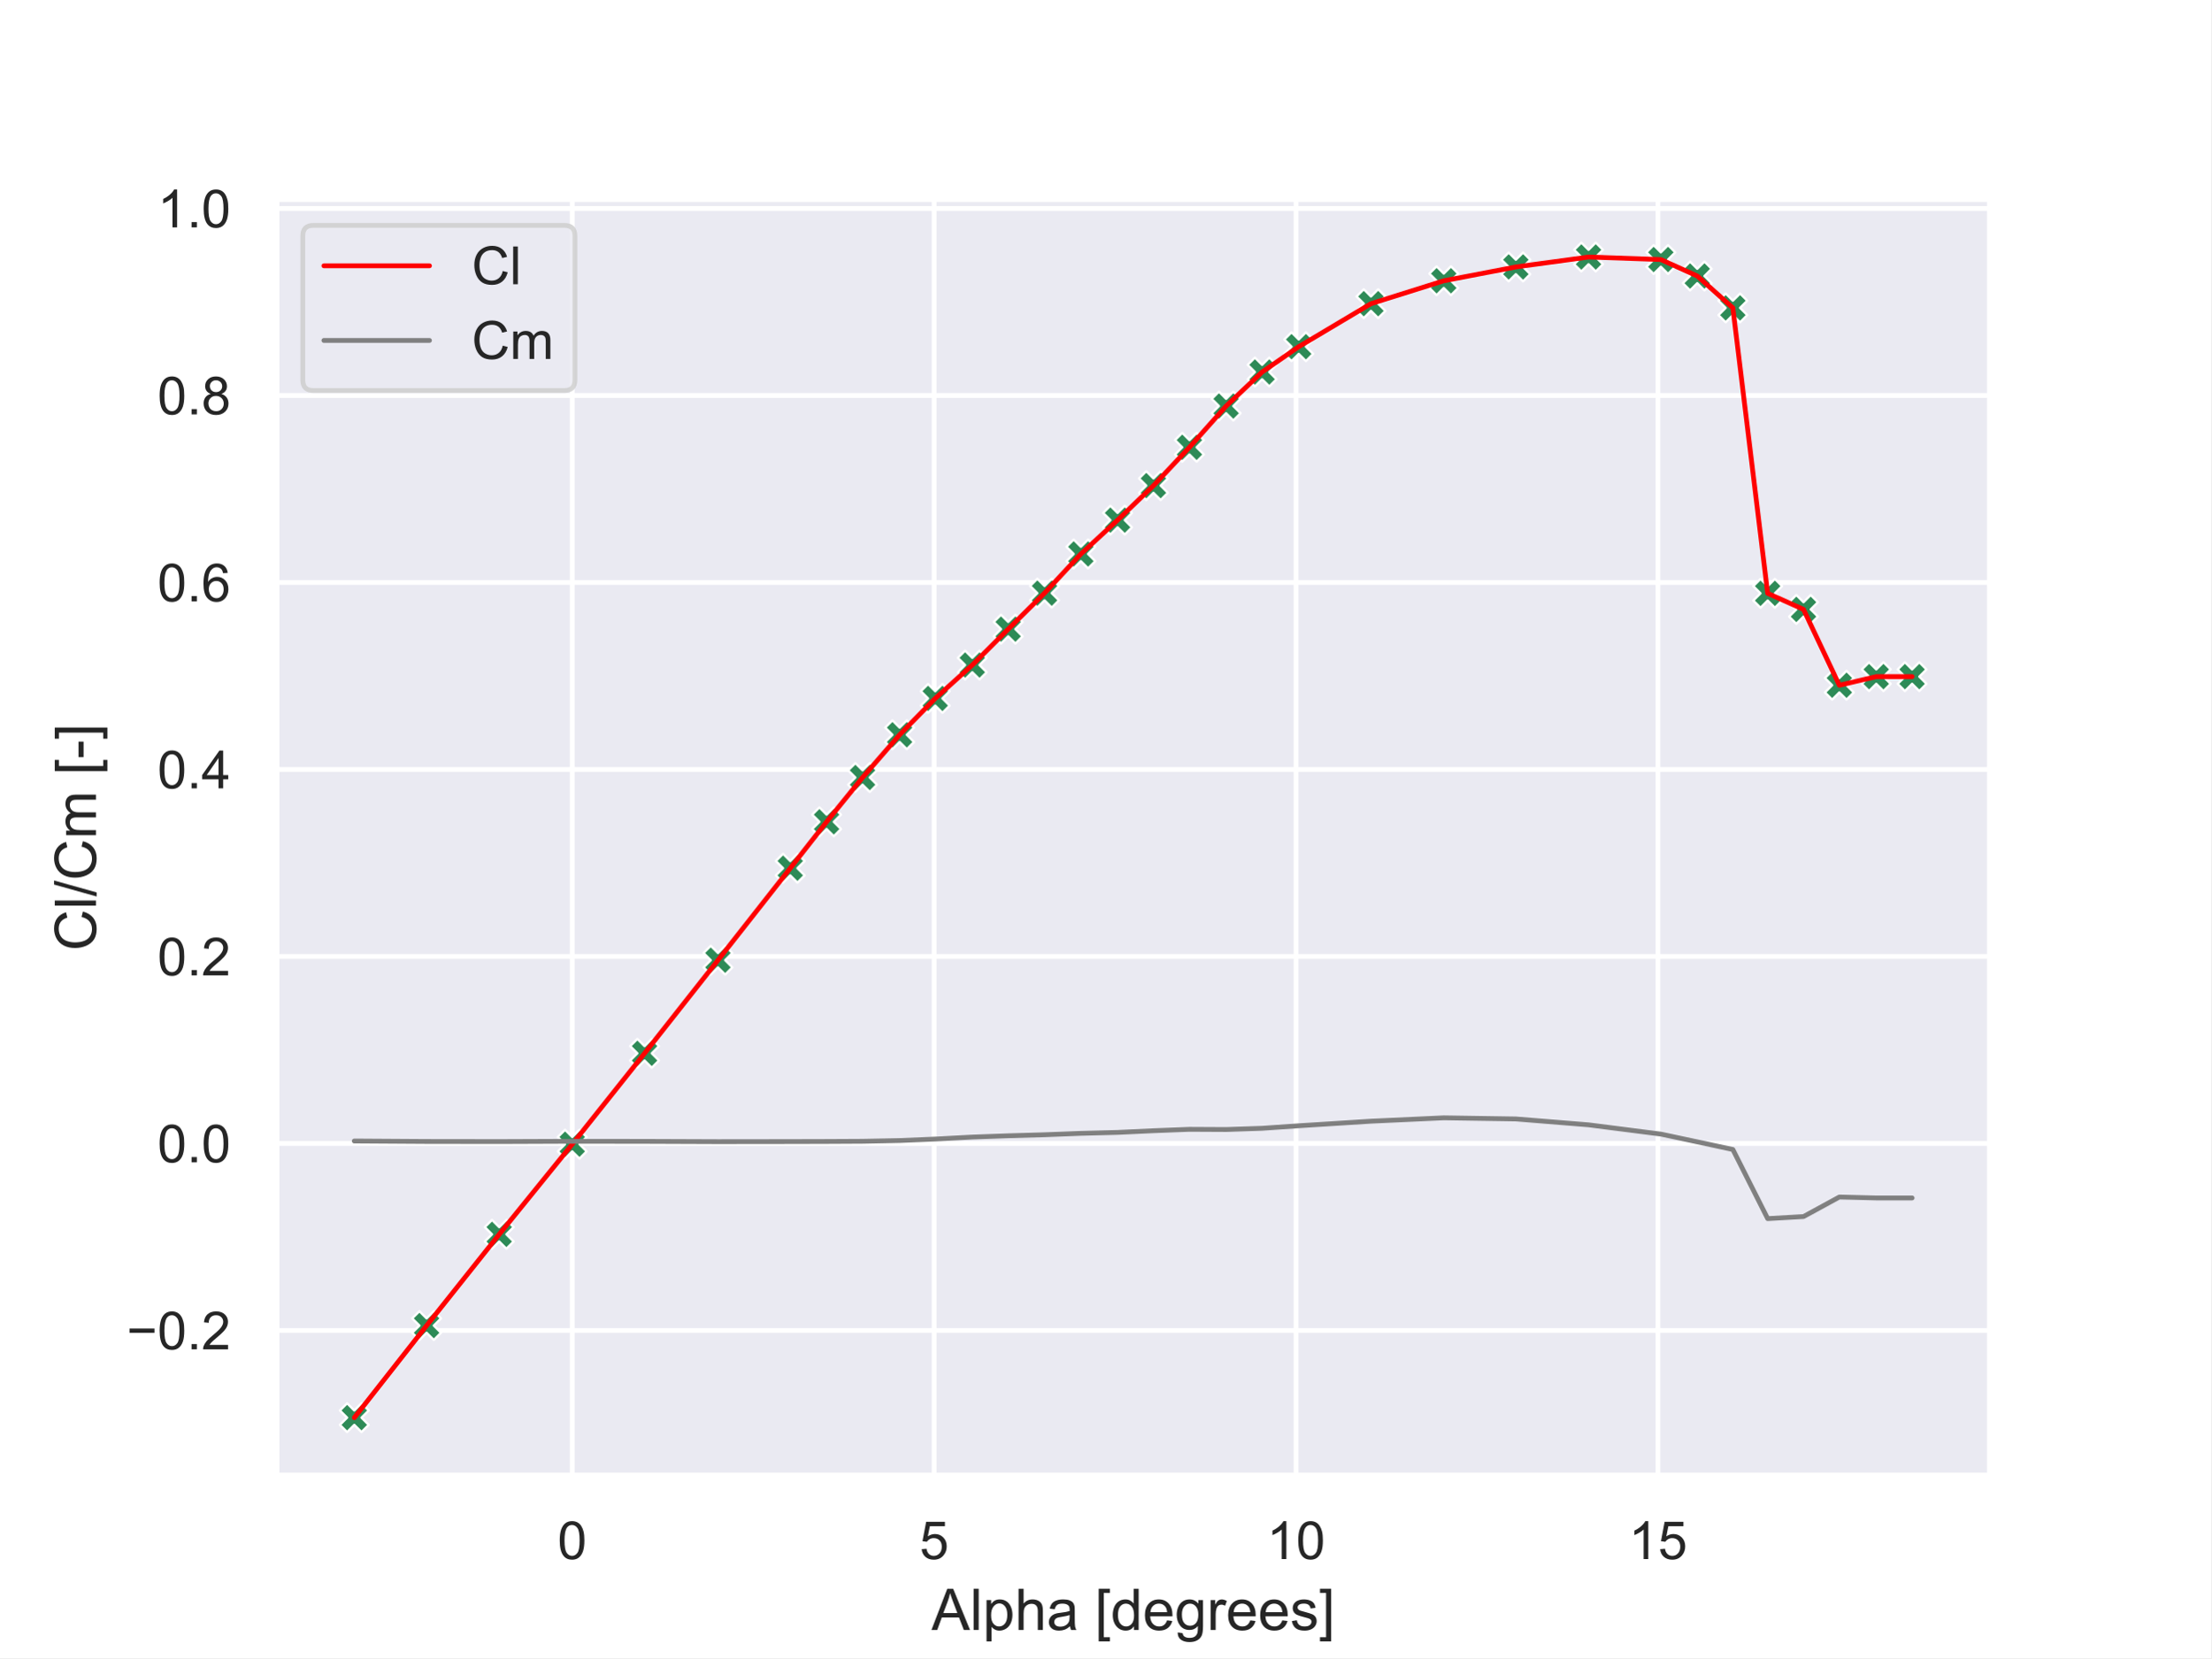
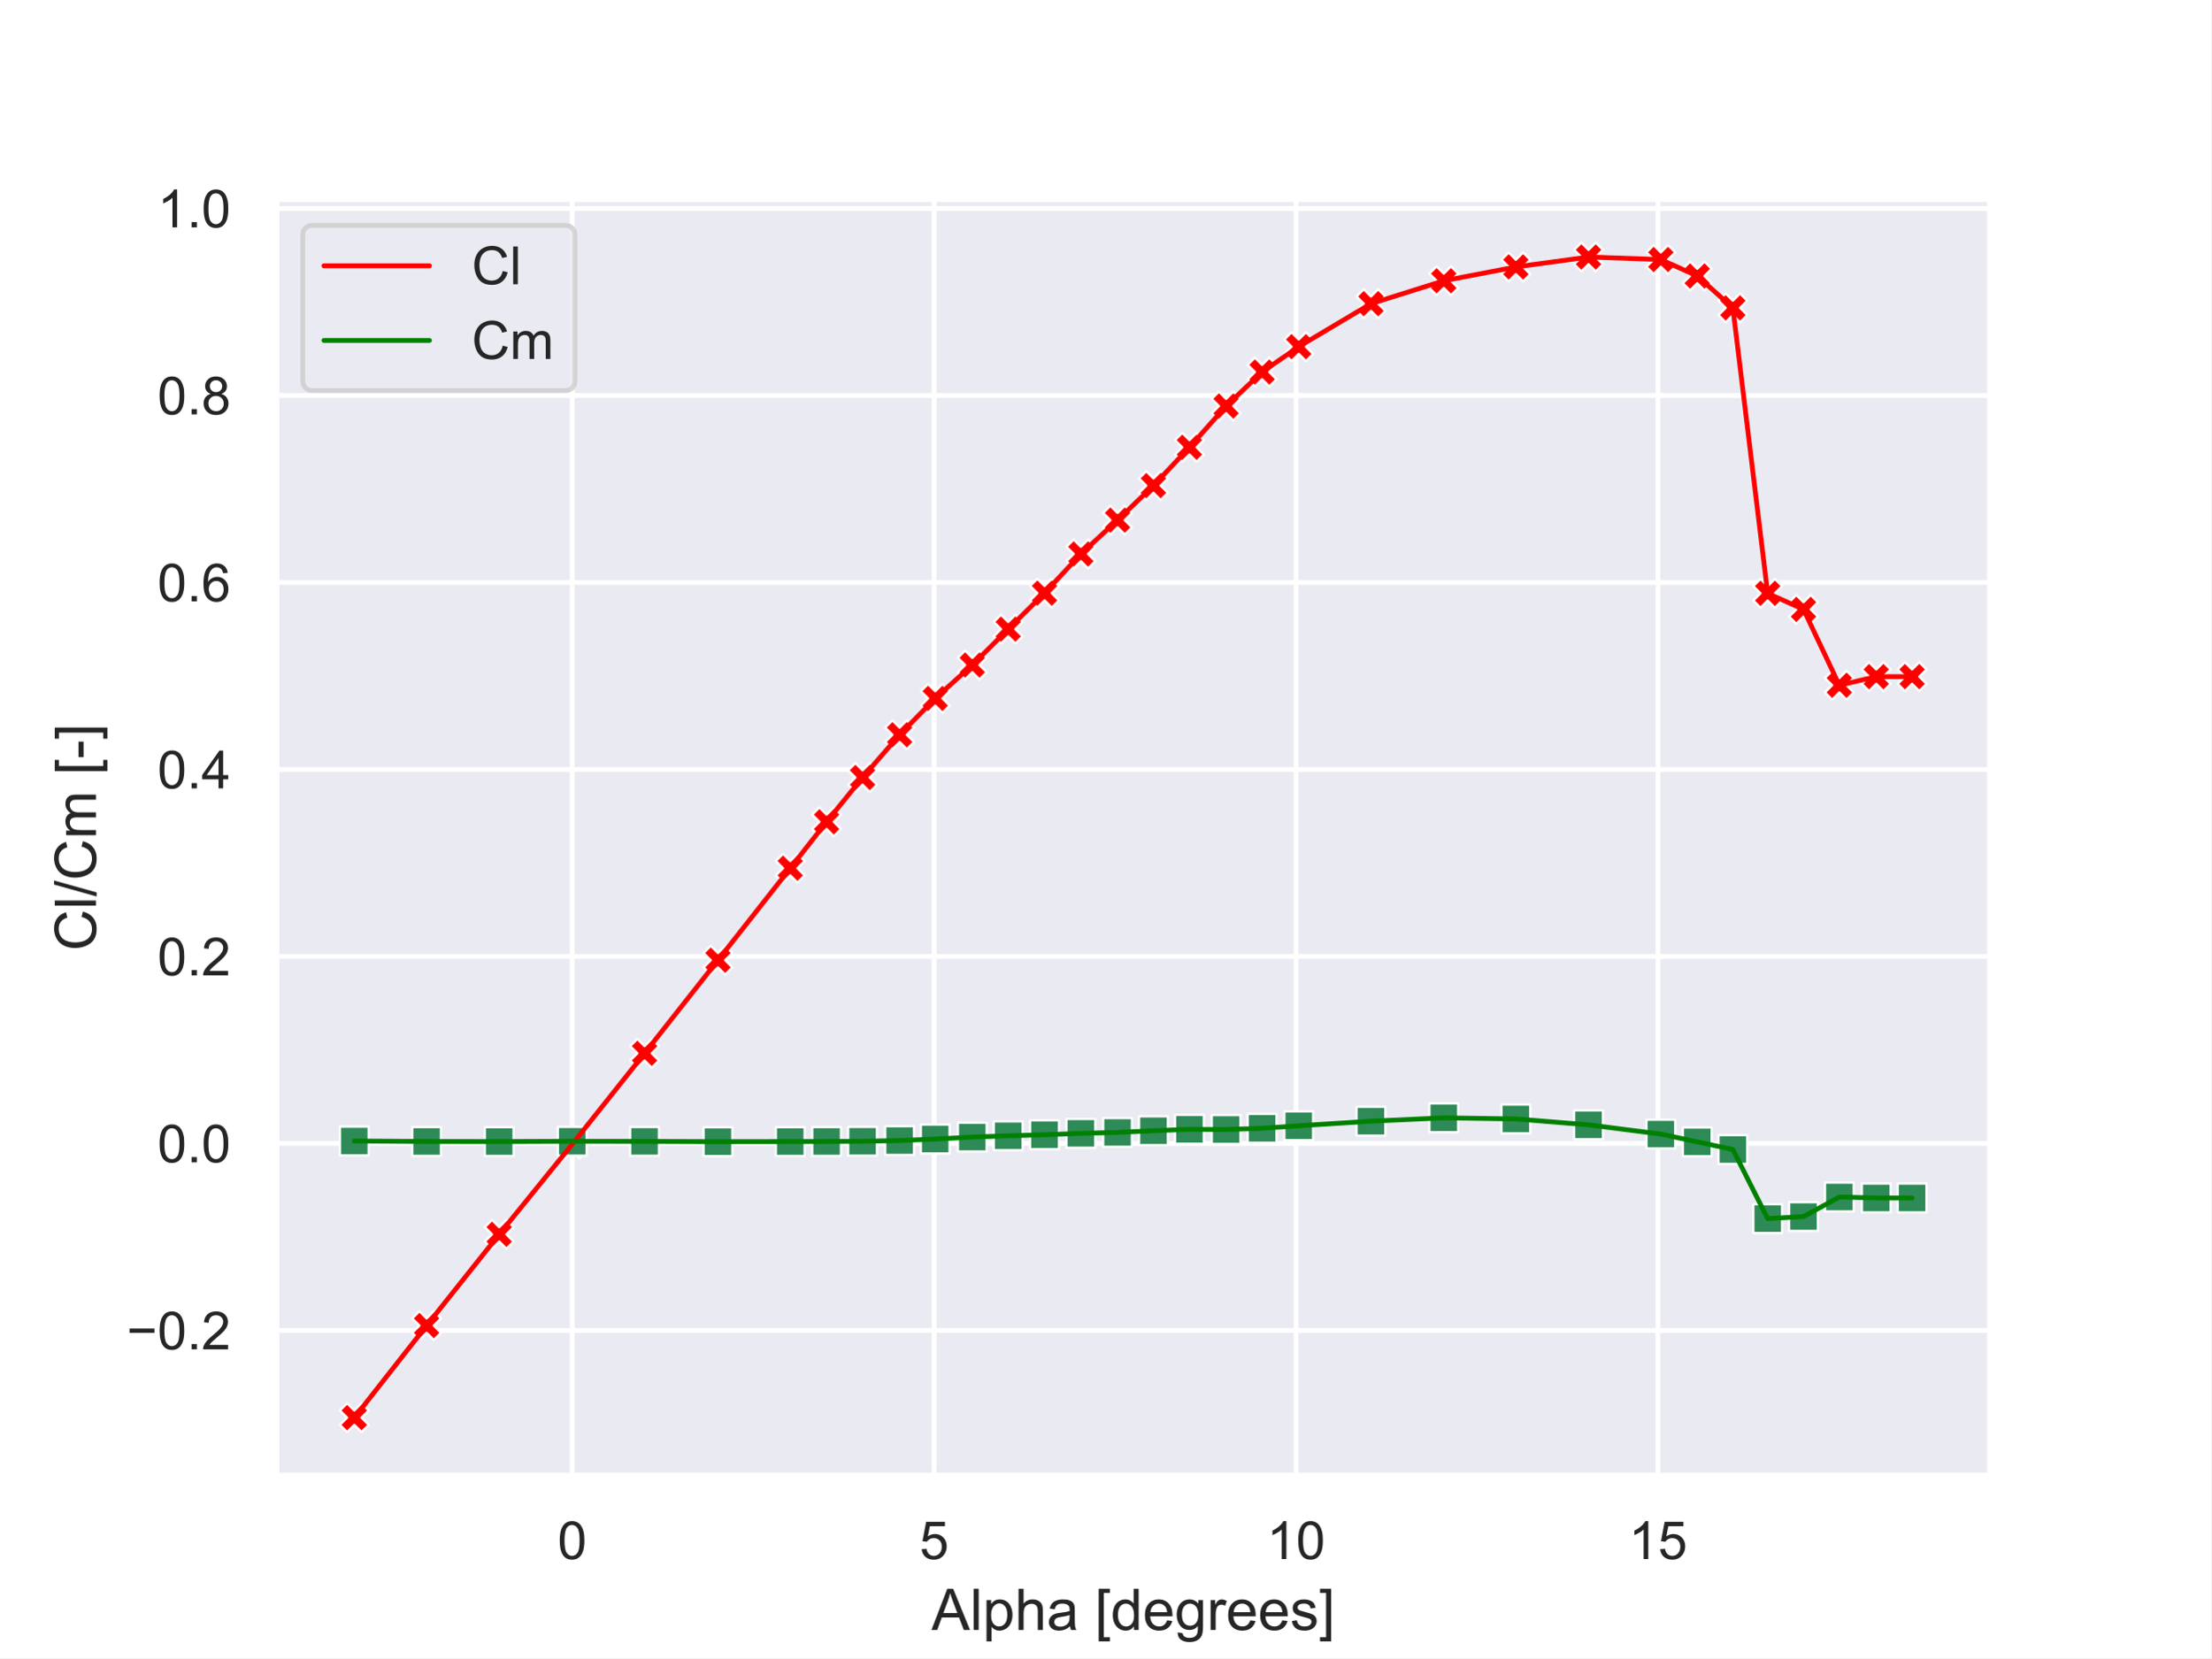
<svg xmlns="http://www.w3.org/2000/svg" xmlns:xlink="http://www.w3.org/1999/xlink" width="460.8pt" height="345.6pt" viewBox="0 0 460.8 345.6" version="1.1">
  <defs>
    <style type="text/css">*{stroke-linejoin: round; stroke-linecap: butt}</style>
  </defs>
  <g id="figure_1">
    <g id="patch_1">
      <path d="M 0 345.6  L 460.8 345.6  L 460.8 0  L 0 0  z " style="fill: #ffffff" />
    </g>
    <g id="axes_1">
      <g id="patch_2">
        <path d="M 57.6 307.584  L 414.72 307.584  L 414.72 41.472  L 57.6 41.472  z " style="fill: #eaeaf2" />
      </g>
      <g id="matplotlib.axis_1">
        <g id="xtick_1">
          <g id="line2d_1">
-             <path d="M 119.253 307.584  L 119.253 41.472  " clip-path="url(#p9946a8d49e)" style="fill: none; stroke: #ffffff; stroke-linecap: round" />
+             <path d="M 119.253 307.584  L 119.253 41.472  " clip-path="url(#p9f062a8378)" style="fill: none; stroke: #ffffff; stroke-linecap: round" />
          </g>
          <g id="text_1">
            <g style="fill: #262626" transform="translate(116.1945 324.9576) scale(0.11 -0.11)">
              <defs>
                <path id="ArialMT-30" d="M 266 2259  Q 266 3072 433 3567  Q 600 4063 929 4331  Q 1259 4600 1759 4600  Q 2128 4600 2406 4451  Q 2684 4303 2865 4023  Q 3047 3744 3150 3342  Q 3253 2941 3253 2259  Q 3253 1453 3087 958  Q 2922 463 2592 192  Q 2263 -78 1759 -78  Q 1097 -78 719 397  Q 266 969 266 2259  z M 844 2259  Q 844 1131 1108 757  Q 1372 384 1759 384  Q 2147 384 2411 759  Q 2675 1134 2675 2259  Q 2675 3391 2411 3762  Q 2147 4134 1753 4134  Q 1366 4134 1134 3806  Q 844 3388 844 2259  z " transform="scale(0.015625)" />
              </defs>
              <use xlink:href="#ArialMT-30" />
            </g>
          </g>
        </g>
        <g id="xtick_2">
          <g id="line2d_2">
-             <path d="M 194.677 307.584  L 194.677 41.472  " clip-path="url(#p9946a8d49e)" style="fill: none; stroke: #ffffff; stroke-linecap: round" />
+             <path d="M 194.677 307.584  L 194.677 41.472  " clip-path="url(#p9f062a8378)" style="fill: none; stroke: #ffffff; stroke-linecap: round" />
          </g>
          <g id="text_2">
            <g style="fill: #262626" transform="translate(191.6184 324.9576) scale(0.11 -0.11)">
              <defs>
                <path id="ArialMT-35" d="M 266 1200  L 856 1250  Q 922 819 1161 601  Q 1400 384 1738 384  Q 2144 384 2425 690  Q 2706 997 2706 1503  Q 2706 1984 2436 2262  Q 2166 2541 1728 2541  Q 1456 2541 1237 2417  Q 1019 2294 894 2097  L 366 2166  L 809 4519  L 3088 4519  L 3088 3981  L 1259 3981  L 1013 2750  Q 1425 3038 1878 3038  Q 2478 3038 2890 2622  Q 3303 2206 3303 1553  Q 3303 931 2941 478  Q 2500 -78 1738 -78  Q 1113 -78 717 272  Q 322 622 266 1200  z " transform="scale(0.015625)" />
              </defs>
              <use xlink:href="#ArialMT-35" />
            </g>
          </g>
        </g>
        <g id="xtick_3">
          <g id="line2d_3">
-             <path d="M 270.101 307.584  L 270.101 41.472  " clip-path="url(#p9946a8d49e)" style="fill: none; stroke: #ffffff; stroke-linecap: round" />
+             <path d="M 270.101 307.584  L 270.101 41.472  " clip-path="url(#p9f062a8378)" style="fill: none; stroke: #ffffff; stroke-linecap: round" />
          </g>
          <g id="text_3">
            <g style="fill: #262626" transform="translate(263.9837 324.9576) scale(0.11 -0.11)">
              <defs>
                <path id="ArialMT-31" d="M 2384 0  L 1822 0  L 1822 3584  Q 1619 3391 1289 3197  Q 959 3003 697 2906  L 697 3450  Q 1169 3672 1522 3987  Q 1875 4303 2022 4600  L 2384 4600  L 2384 0  z " transform="scale(0.015625)" />
              </defs>
              <use xlink:href="#ArialMT-31" />
              <use xlink:href="#ArialMT-30" x="55.615" />
            </g>
          </g>
        </g>
        <g id="xtick_4">
          <g id="line2d_4">
-             <path d="M 345.525 307.584  L 345.525 41.472  " clip-path="url(#p9946a8d49e)" style="fill: none; stroke: #ffffff; stroke-linecap: round" />
+             <path d="M 345.525 307.584  L 345.525 41.472  " clip-path="url(#p9f062a8378)" style="fill: none; stroke: #ffffff; stroke-linecap: round" />
          </g>
          <g id="text_4">
            <g style="fill: #262626" transform="translate(339.4076 324.9576) scale(0.11 -0.11)">
              <use xlink:href="#ArialMT-31" />
              <use xlink:href="#ArialMT-35" x="55.615" />
            </g>
          </g>
        </g>
        <g id="text_5">
          <g style="fill: #262626" transform="translate(194.1337 339.7332) scale(0.12 -0.12)">
            <defs>
              <path id="ArialMT-41" d="M -9 0  L 1750 4581  L 2403 4581  L 4278 0  L 3588 0  L 3053 1388  L 1138 1388  L 634 0  L -9 0  z M 1313 1881  L 2866 1881  L 2388 3150  Q 2169 3728 2063 4100  Q 1975 3659 1816 3225  L 1313 1881  z " transform="scale(0.015625)" />
              <path id="ArialMT-6c" d="M 409 0  L 409 4581  L 972 4581  L 972 0  L 409 0  z " transform="scale(0.015625)" />
              <path id="ArialMT-70" d="M 422 -1272  L 422 3319  L 934 3319  L 934 2888  Q 1116 3141 1344 3267  Q 1572 3394 1897 3394  Q 2322 3394 2647 3175  Q 2972 2956 3137 2557  Q 3303 2159 3303 1684  Q 3303 1175 3120 767  Q 2938 359 2589 142  Q 2241 -75 1856 -75  Q 1575 -75 1351 44  Q 1128 163 984 344  L 984 -1272  L 422 -1272  z M 931 1641  Q 931 1000 1190 694  Q 1450 388 1819 388  Q 2194 388 2461 705  Q 2728 1022 2728 1688  Q 2728 2322 2467 2637  Q 2206 2953 1844 2953  Q 1484 2953 1207 2617  Q 931 2281 931 1641  z " transform="scale(0.015625)" />
              <path id="ArialMT-68" d="M 422 0  L 422 4581  L 984 4581  L 984 2938  Q 1378 3394 1978 3394  Q 2347 3394 2619 3248  Q 2891 3103 3008 2847  Q 3125 2591 3125 2103  L 3125 0  L 2563 0  L 2563 2103  Q 2563 2525 2380 2717  Q 2197 2909 1863 2909  Q 1613 2909 1392 2779  Q 1172 2650 1078 2428  Q 984 2206 984 1816  L 984 0  L 422 0  z " transform="scale(0.015625)" />
              <path id="ArialMT-61" d="M 2588 409  Q 2275 144 1986 34  Q 1697 -75 1366 -75  Q 819 -75 525 192  Q 231 459 231 875  Q 231 1119 342 1320  Q 453 1522 633 1644  Q 813 1766 1038 1828  Q 1203 1872 1538 1913  Q 2219 1994 2541 2106  Q 2544 2222 2544 2253  Q 2544 2597 2384 2738  Q 2169 2928 1744 2928  Q 1347 2928 1158 2789  Q 969 2650 878 2297  L 328 2372  Q 403 2725 575 2942  Q 747 3159 1072 3276  Q 1397 3394 1825 3394  Q 2250 3394 2515 3294  Q 2781 3194 2906 3042  Q 3031 2891 3081 2659  Q 3109 2516 3109 2141  L 3109 1391  Q 3109 606 3145 398  Q 3181 191 3288 0  L 2700 0  Q 2613 175 2588 409  z M 2541 1666  Q 2234 1541 1622 1453  Q 1275 1403 1131 1340  Q 988 1278 909 1158  Q 831 1038 831 891  Q 831 666 1001 516  Q 1172 366 1500 366  Q 1825 366 2078 508  Q 2331 650 2450 897  Q 2541 1088 2541 1459  L 2541 1666  z " transform="scale(0.015625)" />
              <path id="ArialMT-20" transform="scale(0.015625)" />
              <path id="ArialMT-5b" d="M 434 -1272  L 434 4581  L 1675 4581  L 1675 4116  L 997 4116  L 997 -806  L 1675 -806  L 1675 -1272  L 434 -1272  z " transform="scale(0.015625)" />
              <path id="ArialMT-64" d="M 2575 0  L 2575 419  Q 2259 -75 1647 -75  Q 1250 -75 917 144  Q 584 363 401 755  Q 219 1147 219 1656  Q 219 2153 384 2558  Q 550 2963 881 3178  Q 1213 3394 1622 3394  Q 1922 3394 2156 3267  Q 2391 3141 2538 2938  L 2538 4581  L 3097 4581  L 3097 0  L 2575 0  z M 797 1656  Q 797 1019 1065 703  Q 1334 388 1700 388  Q 2069 388 2326 689  Q 2584 991 2584 1609  Q 2584 2291 2321 2609  Q 2059 2928 1675 2928  Q 1300 2928 1048 2622  Q 797 2316 797 1656  z " transform="scale(0.015625)" />
              <path id="ArialMT-65" d="M 2694 1069  L 3275 997  Q 3138 488 2766 206  Q 2394 -75 1816 -75  Q 1088 -75 661 373  Q 234 822 234 1631  Q 234 2469 665 2931  Q 1097 3394 1784 3394  Q 2450 3394 2872 2941  Q 3294 2488 3294 1666  Q 3294 1616 3291 1516  L 816 1516  Q 847 969 1125 678  Q 1403 388 1819 388  Q 2128 388 2347 550  Q 2566 713 2694 1069  z M 847 1978  L 2700 1978  Q 2663 2397 2488 2606  Q 2219 2931 1791 2931  Q 1403 2931 1139 2672  Q 875 2413 847 1978  z " transform="scale(0.015625)" />
              <path id="ArialMT-67" d="M 319 -275  L 866 -356  Q 900 -609 1056 -725  Q 1266 -881 1628 -881  Q 2019 -881 2231 -725  Q 2444 -569 2519 -288  Q 2563 -116 2559 434  Q 2191 0 1641 0  Q 956 0 581 494  Q 206 988 206 1678  Q 206 2153 378 2554  Q 550 2956 876 3175  Q 1203 3394 1644 3394  Q 2231 3394 2613 2919  L 2613 3319  L 3131 3319  L 3131 450  Q 3131 -325 2973 -648  Q 2816 -972 2473 -1159  Q 2131 -1347 1631 -1347  Q 1038 -1347 672 -1080  Q 306 -813 319 -275  z M 784 1719  Q 784 1066 1043 766  Q 1303 466 1694 466  Q 2081 466 2343 764  Q 2606 1063 2606 1700  Q 2606 2309 2336 2618  Q 2066 2928 1684 2928  Q 1309 2928 1046 2623  Q 784 2319 784 1719  z " transform="scale(0.015625)" />
              <path id="ArialMT-72" d="M 416 0  L 416 3319  L 922 3319  L 922 2816  Q 1116 3169 1280 3281  Q 1444 3394 1641 3394  Q 1925 3394 2219 3213  L 2025 2691  Q 1819 2813 1613 2813  Q 1428 2813 1281 2702  Q 1134 2591 1072 2394  Q 978 2094 978 1738  L 978 0  L 416 0  z " transform="scale(0.015625)" />
              <path id="ArialMT-73" d="M 197 991  L 753 1078  Q 800 744 1014 566  Q 1228 388 1613 388  Q 2000 388 2187 545  Q 2375 703 2375 916  Q 2375 1106 2209 1216  Q 2094 1291 1634 1406  Q 1016 1563 777 1677  Q 538 1791 414 1992  Q 291 2194 291 2438  Q 291 2659 392 2848  Q 494 3038 669 3163  Q 800 3259 1026 3326  Q 1253 3394 1513 3394  Q 1903 3394 2198 3281  Q 2494 3169 2634 2976  Q 2775 2784 2828 2463  L 2278 2388  Q 2241 2644 2061 2787  Q 1881 2931 1553 2931  Q 1166 2931 1000 2803  Q 834 2675 834 2503  Q 834 2394 903 2306  Q 972 2216 1119 2156  Q 1203 2125 1616 2013  Q 2213 1853 2448 1751  Q 2684 1650 2818 1456  Q 2953 1263 2953 975  Q 2953 694 2789 445  Q 2625 197 2315 61  Q 2006 -75 1616 -75  Q 969 -75 630 194  Q 291 463 197 991  z " transform="scale(0.015625)" />
              <path id="ArialMT-5d" d="M 1363 -1272  L 122 -1272  L 122 -806  L 800 -806  L 800 4116  L 122 4116  L 122 4581  L 1363 4581  L 1363 -1272  z " transform="scale(0.015625)" />
            </defs>
            <use xlink:href="#ArialMT-41" />
            <use xlink:href="#ArialMT-6c" x="66.699" />
            <use xlink:href="#ArialMT-70" x="88.916" />
            <use xlink:href="#ArialMT-68" x="144.531" />
            <use xlink:href="#ArialMT-61" x="200.146" />
            <use xlink:href="#ArialMT-20" x="255.762" />
            <use xlink:href="#ArialMT-5b" x="283.545" />
            <use xlink:href="#ArialMT-64" x="311.328" />
            <use xlink:href="#ArialMT-65" x="366.943" />
            <use xlink:href="#ArialMT-67" x="422.559" />
            <use xlink:href="#ArialMT-72" x="478.174" />
            <use xlink:href="#ArialMT-65" x="511.475" />
            <use xlink:href="#ArialMT-65" x="567.09" />
            <use xlink:href="#ArialMT-73" x="622.705" />
            <use xlink:href="#ArialMT-5d" x="672.705" />
          </g>
        </g>
      </g>
      <g id="matplotlib.axis_2">
        <g id="ytick_1">
          <g id="line2d_5">
-             <path d="M 57.6 277.306  L 414.72 277.306  " clip-path="url(#p9946a8d49e)" style="fill: none; stroke: #ffffff; stroke-linecap: round" />
+             <path d="M 57.6 277.306  L 414.72 277.306  " clip-path="url(#p9f062a8378)" style="fill: none; stroke: #ffffff; stroke-linecap: round" />
          </g>
          <g id="text_6">
            <g style="fill: #262626" transform="translate(26.38531 281.2428) scale(0.11 -0.11)">
              <defs>
                <path id="ArialMT-2212" d="M 3381 1997  L 356 1997  L 356 2522  L 3381 2522  L 3381 1997  z " transform="scale(0.015625)" />
                <path id="ArialMT-2e" d="M 581 0  L 581 641  L 1222 641  L 1222 0  L 581 0  z " transform="scale(0.015625)" />
                <path id="ArialMT-32" d="M 3222 541  L 3222 0  L 194 0  Q 188 203 259 391  Q 375 700 629 1000  Q 884 1300 1366 1694  Q 2113 2306 2375 2664  Q 2638 3022 2638 3341  Q 2638 3675 2398 3904  Q 2159 4134 1775 4134  Q 1369 4134 1125 3890  Q 881 3647 878 3216  L 300 3275  Q 359 3922 746 4261  Q 1134 4600 1788 4600  Q 2447 4600 2831 4234  Q 3216 3869 3216 3328  Q 3216 3053 3103 2787  Q 2991 2522 2730 2228  Q 2469 1934 1863 1422  Q 1356 997 1212 845  Q 1069 694 975 541  L 3222 541  z " transform="scale(0.015625)" />
              </defs>
              <use xlink:href="#ArialMT-2212" />
              <use xlink:href="#ArialMT-30" x="58.398" />
              <use xlink:href="#ArialMT-2e" x="114.014" />
              <use xlink:href="#ArialMT-32" x="141.797" />
            </g>
          </g>
        </g>
        <g id="ytick_2">
          <g id="line2d_6">
-             <path d="M 57.6 238.331  L 414.72 238.331  " clip-path="url(#p9946a8d49e)" style="fill: none; stroke: #ffffff; stroke-linecap: round" />
+             <path d="M 57.6 238.331  L 414.72 238.331  " clip-path="url(#p9f062a8378)" style="fill: none; stroke: #ffffff; stroke-linecap: round" />
          </g>
          <g id="text_7">
            <g style="fill: #262626" transform="translate(32.81 242.2674) scale(0.11 -0.11)">
              <use xlink:href="#ArialMT-30" />
              <use xlink:href="#ArialMT-2e" x="55.615" />
              <use xlink:href="#ArialMT-30" x="83.398" />
            </g>
          </g>
        </g>
        <g id="ytick_3">
          <g id="line2d_7">
-             <path d="M 57.6 199.355  L 414.72 199.355  " clip-path="url(#p9946a8d49e)" style="fill: none; stroke: #ffffff; stroke-linecap: round" />
+             <path d="M 57.6 199.355  L 414.72 199.355  " clip-path="url(#p9f062a8378)" style="fill: none; stroke: #ffffff; stroke-linecap: round" />
          </g>
          <g id="text_8">
            <g style="fill: #262626" transform="translate(32.81 203.2921) scale(0.11 -0.11)">
              <use xlink:href="#ArialMT-30" />
              <use xlink:href="#ArialMT-2e" x="55.615" />
              <use xlink:href="#ArialMT-32" x="83.398" />
            </g>
          </g>
        </g>
        <g id="ytick_4">
          <g id="line2d_8">
-             <path d="M 57.6 160.38  L 414.72 160.38  " clip-path="url(#p9946a8d49e)" style="fill: none; stroke: #ffffff; stroke-linecap: round" />
+             <path d="M 57.6 160.38  L 414.72 160.38  " clip-path="url(#p9f062a8378)" style="fill: none; stroke: #ffffff; stroke-linecap: round" />
          </g>
          <g id="text_9">
            <g style="fill: #262626" transform="translate(32.81 164.3167) scale(0.11 -0.11)">
              <defs>
                <path id="ArialMT-34" d="M 2069 0  L 2069 1097  L 81 1097  L 81 1613  L 2172 4581  L 2631 4581  L 2631 1613  L 3250 1613  L 3250 1097  L 2631 1097  L 2631 0  L 2069 0  z M 2069 1613  L 2069 3678  L 634 1613  L 2069 1613  z " transform="scale(0.015625)" />
              </defs>
              <use xlink:href="#ArialMT-30" />
              <use xlink:href="#ArialMT-2e" x="55.615" />
              <use xlink:href="#ArialMT-34" x="83.398" />
            </g>
          </g>
        </g>
        <g id="ytick_5">
          <g id="line2d_9">
-             <path d="M 57.6 121.405  L 414.72 121.405  " clip-path="url(#p9946a8d49e)" style="fill: none; stroke: #ffffff; stroke-linecap: round" />
+             <path d="M 57.6 121.405  L 414.72 121.405  " clip-path="url(#p9f062a8378)" style="fill: none; stroke: #ffffff; stroke-linecap: round" />
          </g>
          <g id="text_10">
            <g style="fill: #262626" transform="translate(32.81 125.3414) scale(0.11 -0.11)">
              <defs>
                <path id="ArialMT-36" d="M 3184 3459  L 2625 3416  Q 2550 3747 2413 3897  Q 2184 4138 1850 4138  Q 1581 4138 1378 3988  Q 1113 3794 959 3422  Q 806 3050 800 2363  Q 1003 2672 1297 2822  Q 1591 2972 1913 2972  Q 2475 2972 2870 2558  Q 3266 2144 3266 1488  Q 3266 1056 3080 686  Q 2894 316 2569 119  Q 2244 -78 1831 -78  Q 1128 -78 684 439  Q 241 956 241 2144  Q 241 3472 731 4075  Q 1159 4600 1884 4600  Q 2425 4600 2770 4297  Q 3116 3994 3184 3459  z M 888 1484  Q 888 1194 1011 928  Q 1134 663 1356 523  Q 1578 384 1822 384  Q 2178 384 2434 671  Q 2691 959 2691 1453  Q 2691 1928 2437 2201  Q 2184 2475 1800 2475  Q 1419 2475 1153 2201  Q 888 1928 888 1484  z " transform="scale(0.015625)" />
              </defs>
              <use xlink:href="#ArialMT-30" />
              <use xlink:href="#ArialMT-2e" x="55.615" />
              <use xlink:href="#ArialMT-36" x="83.398" />
            </g>
          </g>
        </g>
        <g id="ytick_6">
          <g id="line2d_10">
-             <path d="M 57.6 82.429  L 414.72 82.429  " clip-path="url(#p9946a8d49e)" style="fill: none; stroke: #ffffff; stroke-linecap: round" />
+             <path d="M 57.6 82.429  L 414.72 82.429  " clip-path="url(#p9f062a8378)" style="fill: none; stroke: #ffffff; stroke-linecap: round" />
          </g>
          <g id="text_11">
            <g style="fill: #262626" transform="translate(32.81 86.36604) scale(0.11 -0.11)">
              <defs>
                <path id="ArialMT-38" d="M 1131 2484  Q 781 2613 612 2850  Q 444 3088 444 3419  Q 444 3919 803 4259  Q 1163 4600 1759 4600  Q 2359 4600 2725 4251  Q 3091 3903 3091 3403  Q 3091 3084 2923 2848  Q 2756 2613 2416 2484  Q 2838 2347 3058 2040  Q 3278 1734 3278 1309  Q 3278 722 2862 322  Q 2447 -78 1769 -78  Q 1091 -78 675 323  Q 259 725 259 1325  Q 259 1772 486 2073  Q 713 2375 1131 2484  z M 1019 3438  Q 1019 3113 1228 2906  Q 1438 2700 1772 2700  Q 2097 2700 2305 2904  Q 2513 3109 2513 3406  Q 2513 3716 2298 3927  Q 2084 4138 1766 4138  Q 1444 4138 1231 3931  Q 1019 3725 1019 3438  z M 838 1322  Q 838 1081 952 856  Q 1066 631 1291 507  Q 1516 384 1775 384  Q 2178 384 2440 643  Q 2703 903 2703 1303  Q 2703 1709 2433 1975  Q 2163 2241 1756 2241  Q 1359 2241 1098 1978  Q 838 1716 838 1322  z " transform="scale(0.015625)" />
              </defs>
              <use xlink:href="#ArialMT-30" />
              <use xlink:href="#ArialMT-2e" x="55.615" />
              <use xlink:href="#ArialMT-38" x="83.398" />
            </g>
          </g>
        </g>
        <g id="ytick_7">
          <g id="line2d_11">
-             <path d="M 57.6 43.454  L 414.72 43.454  " clip-path="url(#p9946a8d49e)" style="fill: none; stroke: #ffffff; stroke-linecap: round" />
+             <path d="M 57.6 43.454  L 414.72 43.454  " clip-path="url(#p9f062a8378)" style="fill: none; stroke: #ffffff; stroke-linecap: round" />
          </g>
          <g id="text_12">
            <g style="fill: #262626" transform="translate(32.81 47.39069) scale(0.11 -0.11)">
              <use xlink:href="#ArialMT-31" />
              <use xlink:href="#ArialMT-2e" x="55.615" />
              <use xlink:href="#ArialMT-30" x="83.398" />
            </g>
          </g>
        </g>
        <g id="text_13">
          <g style="fill: #262626" transform="translate(20.00031 198.1905) rotate(-90) scale(0.12 -0.12)">
            <defs>
              <path id="ArialMT-43" d="M 3763 1606  L 4369 1453  Q 4178 706 3683 314  Q 3188 -78 2472 -78  Q 1731 -78 1267 223  Q 803 525 561 1097  Q 319 1669 319 2325  Q 319 3041 592 3573  Q 866 4106 1370 4382  Q 1875 4659 2481 4659  Q 3169 4659 3637 4309  Q 4106 3959 4291 3325  L 3694 3184  Q 3534 3684 3231 3912  Q 2928 4141 2469 4141  Q 1941 4141 1586 3887  Q 1231 3634 1087 3207  Q 944 2781 944 2328  Q 944 1744 1114 1308  Q 1284 872 1643 656  Q 2003 441 2422 441  Q 2931 441 3284 734  Q 3638 1028 3763 1606  z " transform="scale(0.015625)" />
              <path id="ArialMT-2f" d="M 0 -78  L 1328 4659  L 1778 4659  L 453 -78  L 0 -78  z " transform="scale(0.015625)" />
              <path id="ArialMT-6d" d="M 422 0  L 422 3319  L 925 3319  L 925 2853  Q 1081 3097 1340 3245  Q 1600 3394 1931 3394  Q 2300 3394 2536 3241  Q 2772 3088 2869 2813  Q 3263 3394 3894 3394  Q 4388 3394 4653 3120  Q 4919 2847 4919 2278  L 4919 0  L 4359 0  L 4359 2091  Q 4359 2428 4304 2576  Q 4250 2725 4106 2815  Q 3963 2906 3769 2906  Q 3419 2906 3187 2673  Q 2956 2441 2956 1928  L 2956 0  L 2394 0  L 2394 2156  Q 2394 2531 2256 2718  Q 2119 2906 1806 2906  Q 1569 2906 1367 2781  Q 1166 2656 1075 2415  Q 984 2175 984 1722  L 984 0  L 422 0  z " transform="scale(0.015625)" />
              <path id="ArialMT-2d" d="M 203 1375  L 203 1941  L 1931 1941  L 1931 1375  L 203 1375  z " transform="scale(0.015625)" />
            </defs>
            <use xlink:href="#ArialMT-43" />
            <use xlink:href="#ArialMT-6c" x="72.217" />
            <use xlink:href="#ArialMT-2f" x="94.434" />
            <use xlink:href="#ArialMT-43" x="122.217" />
            <use xlink:href="#ArialMT-6d" x="194.434" />
            <use xlink:href="#ArialMT-20" x="277.734" />
            <use xlink:href="#ArialMT-5b" x="305.518" />
            <use xlink:href="#ArialMT-2d" x="333.301" />
            <use xlink:href="#ArialMT-5d" x="366.602" />
          </g>
        </g>
      </g>
      <g id="PathCollection_1">
        <defs>
-           <path id="m13cb756ed2" d="M -1.5 3  L 0 1.5  L 1.5 3  L 3 1.5  L 1.5 0  L 3 -1.5  L 1.5 -3  L 0 -1.5  L -1.5 -3  L -3 -1.5  L -1.5 0  L -3 1.5  z " style="stroke: #ffffff; stroke-width: 0.48" />
+           <path id="md3826743f6" d="M -1.5 3  L 0 1.5  L 1.5 3  L 3 1.5  L 1.5 0  L 3 -1.5  L 1.5 -3  L 0 -1.5  L -1.5 -3  L -3 -1.5  L -1.5 0  L -3 1.5  z " style="stroke: #ffffff; stroke-width: 0.48" />
        </defs>
-         <g clip-path="url(#p9946a8d49e)">
-           <use xlink:href="#m13cb756ed2" x="73.833" y="295.488" style="fill: #2e8b57; stroke: #ffffff; stroke-width: 0.48" />
-           <use xlink:href="#m13cb756ed2" x="88.902" y="276.293" style="fill: #2e8b57; stroke: #ffffff; stroke-width: 0.48" />
-           <use xlink:href="#m13cb756ed2" x="104.032" y="257.273" style="fill: #2e8b57; stroke: #ffffff; stroke-width: 0.48" />
-           <use xlink:href="#m13cb756ed2" x="119.253" y="238.487" style="fill: #2e8b57; stroke: #ffffff; stroke-width: 0.48" />
-           <use xlink:href="#m13cb756ed2" x="134.323" y="219.545" style="fill: #2e8b57; stroke: #ffffff; stroke-width: 0.48" />
-           <use xlink:href="#m13cb756ed2" x="149.619" y="200.135" style="fill: #2e8b57; stroke: #ffffff; stroke-width: 0.48" />
-           <use xlink:href="#m13cb756ed2" x="164.688" y="180.959" style="fill: #2e8b57; stroke: #ffffff; stroke-width: 0.48" />
-           <use xlink:href="#m13cb756ed2" x="172.261" y="171.293" style="fill: #2e8b57; stroke: #ffffff; stroke-width: 0.48" />
-           <use xlink:href="#m13cb756ed2" x="179.758" y="162.056" style="fill: #2e8b57; stroke: #ffffff; stroke-width: 0.48" />
-           <use xlink:href="#m13cb756ed2" x="187.481" y="153.15" style="fill: #2e8b57; stroke: #ffffff; stroke-width: 0.48" />
-           <use xlink:href="#m13cb756ed2" x="194.903" y="145.569" style="fill: #2e8b57; stroke: #ffffff; stroke-width: 0.48" />
-           <use xlink:href="#m13cb756ed2" x="202.627" y="138.612" style="fill: #2e8b57; stroke: #ffffff; stroke-width: 0.48" />
-           <use xlink:href="#m13cb756ed2" x="210.109" y="131.129" style="fill: #2e8b57; stroke: #ffffff; stroke-width: 0.48" />
-           <use xlink:href="#m13cb756ed2" x="217.681" y="123.626" style="fill: #2e8b57; stroke: #ffffff; stroke-width: 0.48" />
-           <use xlink:href="#m13cb756ed2" x="225.254" y="115.461" style="fill: #2e8b57; stroke: #ffffff; stroke-width: 0.48" />
-           <use xlink:href="#m13cb756ed2" x="232.902" y="108.406" style="fill: #2e8b57; stroke: #ffffff; stroke-width: 0.48" />
-           <use xlink:href="#m13cb756ed2" x="240.384" y="101.215" style="fill: #2e8b57; stroke: #ffffff; stroke-width: 0.48" />
-           <use xlink:href="#m13cb756ed2" x="247.881" y="93.225" style="fill: #2e8b57; stroke: #ffffff; stroke-width: 0.48" />
-           <use xlink:href="#m13cb756ed2" x="255.529" y="84.631" style="fill: #2e8b57; stroke: #ffffff; stroke-width: 0.48" />
-           <use xlink:href="#m13cb756ed2" x="263.026" y="77.538" style="fill: #2e8b57; stroke: #ffffff; stroke-width: 0.48" />
-           <use xlink:href="#m13cb756ed2" x="270.659" y="72.257" style="fill: #2e8b57; stroke: #ffffff; stroke-width: 0.48" />
-           <use xlink:href="#m13cb756ed2" x="285.713" y="63.292" style="fill: #2e8b57; stroke: #ffffff; stroke-width: 0.48" />
-           <use xlink:href="#m13cb756ed2" x="300.889" y="58.518" style="fill: #2e8b57; stroke: #ffffff; stroke-width: 0.48" />
-           <use xlink:href="#m13cb756ed2" x="315.913" y="55.634" style="fill: #2e8b57; stroke: #ffffff; stroke-width: 0.48" />
-           <use xlink:href="#m13cb756ed2" x="331.058" y="53.568" style="fill: #2e8b57; stroke: #ffffff; stroke-width: 0.48" />
-           <use xlink:href="#m13cb756ed2" x="346.128" y="54.094" style="fill: #2e8b57; stroke: #ffffff; stroke-width: 0.48" />
-           <use xlink:href="#m13cb756ed2" x="353.716" y="57.524" style="fill: #2e8b57; stroke: #ffffff; stroke-width: 0.48" />
-           <use xlink:href="#m13cb756ed2" x="361.137" y="64.169" style="fill: #2e8b57; stroke: #ffffff; stroke-width: 0.48" />
-           <use xlink:href="#m13cb756ed2" x="368.393" y="123.665" style="fill: #2e8b57; stroke: #ffffff; stroke-width: 0.48" />
-           <use xlink:href="#m13cb756ed2" x="375.86" y="127.017" style="fill: #2e8b57; stroke: #ffffff; stroke-width: 0.48" />
-           <use xlink:href="#m13cb756ed2" x="383.327" y="142.822" style="fill: #2e8b57; stroke: #ffffff; stroke-width: 0.48" />
-           <use xlink:href="#m13cb756ed2" x="391.02" y="141.029" style="fill: #2e8b57; stroke: #ffffff; stroke-width: 0.48" />
-           <use xlink:href="#m13cb756ed2" x="398.487" y="141.029" style="fill: #2e8b57; stroke: #ffffff; stroke-width: 0.48" />
+         <g clip-path="url(#p9f062a8378)">
+           <use xlink:href="#md3826743f6" x="73.833" y="295.488" style="fill: #ff0000; stroke: #ffffff; stroke-width: 0.48" />
+           <use xlink:href="#md3826743f6" x="88.902" y="276.293" style="fill: #ff0000; stroke: #ffffff; stroke-width: 0.48" />
+           <use xlink:href="#md3826743f6" x="104.032" y="257.273" style="fill: #ff0000; stroke: #ffffff; stroke-width: 0.48" />
+           <use xlink:href="#md3826743f6" x="119.253" y="238.487" style="fill: #ff0000; stroke: #ffffff; stroke-width: 0.48" />
+           <use xlink:href="#md3826743f6" x="134.323" y="219.545" style="fill: #ff0000; stroke: #ffffff; stroke-width: 0.48" />
+           <use xlink:href="#md3826743f6" x="149.619" y="200.135" style="fill: #ff0000; stroke: #ffffff; stroke-width: 0.48" />
+           <use xlink:href="#md3826743f6" x="164.688" y="180.959" style="fill: #ff0000; stroke: #ffffff; stroke-width: 0.48" />
+           <use xlink:href="#md3826743f6" x="172.261" y="171.293" style="fill: #ff0000; stroke: #ffffff; stroke-width: 0.48" />
+           <use xlink:href="#md3826743f6" x="179.758" y="162.056" style="fill: #ff0000; stroke: #ffffff; stroke-width: 0.48" />
+           <use xlink:href="#md3826743f6" x="187.481" y="153.15" style="fill: #ff0000; stroke: #ffffff; stroke-width: 0.48" />
+           <use xlink:href="#md3826743f6" x="194.903" y="145.569" style="fill: #ff0000; stroke: #ffffff; stroke-width: 0.48" />
+           <use xlink:href="#md3826743f6" x="202.627" y="138.612" style="fill: #ff0000; stroke: #ffffff; stroke-width: 0.48" />
+           <use xlink:href="#md3826743f6" x="210.109" y="131.129" style="fill: #ff0000; stroke: #ffffff; stroke-width: 0.48" />
+           <use xlink:href="#md3826743f6" x="217.681" y="123.626" style="fill: #ff0000; stroke: #ffffff; stroke-width: 0.48" />
+           <use xlink:href="#md3826743f6" x="225.254" y="115.461" style="fill: #ff0000; stroke: #ffffff; stroke-width: 0.48" />
+           <use xlink:href="#md3826743f6" x="232.902" y="108.406" style="fill: #ff0000; stroke: #ffffff; stroke-width: 0.48" />
+           <use xlink:href="#md3826743f6" x="240.384" y="101.215" style="fill: #ff0000; stroke: #ffffff; stroke-width: 0.48" />
+           <use xlink:href="#md3826743f6" x="247.881" y="93.225" style="fill: #ff0000; stroke: #ffffff; stroke-width: 0.48" />
+           <use xlink:href="#md3826743f6" x="255.529" y="84.631" style="fill: #ff0000; stroke: #ffffff; stroke-width: 0.48" />
+           <use xlink:href="#md3826743f6" x="263.026" y="77.538" style="fill: #ff0000; stroke: #ffffff; stroke-width: 0.48" />
+           <use xlink:href="#md3826743f6" x="270.659" y="72.257" style="fill: #ff0000; stroke: #ffffff; stroke-width: 0.48" />
+           <use xlink:href="#md3826743f6" x="285.713" y="63.292" style="fill: #ff0000; stroke: #ffffff; stroke-width: 0.48" />
+           <use xlink:href="#md3826743f6" x="300.889" y="58.518" style="fill: #ff0000; stroke: #ffffff; stroke-width: 0.48" />
+           <use xlink:href="#md3826743f6" x="315.913" y="55.634" style="fill: #ff0000; stroke: #ffffff; stroke-width: 0.48" />
+           <use xlink:href="#md3826743f6" x="331.058" y="53.568" style="fill: #ff0000; stroke: #ffffff; stroke-width: 0.48" />
+           <use xlink:href="#md3826743f6" x="346.128" y="54.094" style="fill: #ff0000; stroke: #ffffff; stroke-width: 0.48" />
+           <use xlink:href="#md3826743f6" x="353.716" y="57.524" style="fill: #ff0000; stroke: #ffffff; stroke-width: 0.48" />
+           <use xlink:href="#md3826743f6" x="361.137" y="64.169" style="fill: #ff0000; stroke: #ffffff; stroke-width: 0.48" />
+           <use xlink:href="#md3826743f6" x="368.393" y="123.665" style="fill: #ff0000; stroke: #ffffff; stroke-width: 0.48" />
+           <use xlink:href="#md3826743f6" x="375.86" y="127.017" style="fill: #ff0000; stroke: #ffffff; stroke-width: 0.48" />
+           <use xlink:href="#md3826743f6" x="383.327" y="142.822" style="fill: #ff0000; stroke: #ffffff; stroke-width: 0.48" />
+           <use xlink:href="#md3826743f6" x="391.02" y="141.029" style="fill: #ff0000; stroke: #ffffff; stroke-width: 0.48" />
+           <use xlink:href="#md3826743f6" x="398.487" y="141.029" style="fill: #ff0000; stroke: #ffffff; stroke-width: 0.48" />
+         </g>
+       </g>
+       <g id="PathCollection_2">
+         <defs>
+           <path id="mb784b844df" d="M -3 3  L 3 3  L 3 -3  L -3 -3  z " style="stroke: #ffffff; stroke-width: 0.48" />
+         </defs>
+         <g clip-path="url(#p9f062a8378)">
+           <use xlink:href="#mb784b844df" x="73.833" y="237.824" style="fill: #2e8b57; stroke: #ffffff; stroke-width: 0.48" />
+           <use xlink:href="#mb784b844df" x="88.902" y="237.921" style="fill: #2e8b57; stroke: #ffffff; stroke-width: 0.48" />
+           <use xlink:href="#mb784b844df" x="104.032" y="237.941" style="fill: #2e8b57; stroke: #ffffff; stroke-width: 0.48" />
+           <use xlink:href="#mb784b844df" x="119.253" y="237.882" style="fill: #2e8b57; stroke: #ffffff; stroke-width: 0.48" />
+           <use xlink:href="#mb784b844df" x="134.323" y="237.902" style="fill: #2e8b57; stroke: #ffffff; stroke-width: 0.48" />
+           <use xlink:href="#mb784b844df" x="149.619" y="237.96" style="fill: #2e8b57; stroke: #ffffff; stroke-width: 0.48" />
+           <use xlink:href="#mb784b844df" x="164.688" y="237.941" style="fill: #2e8b57; stroke: #ffffff; stroke-width: 0.48" />
+           <use xlink:href="#mb784b844df" x="172.261" y="237.921" style="fill: #2e8b57; stroke: #ffffff; stroke-width: 0.48" />
+           <use xlink:href="#mb784b844df" x="179.758" y="237.882" style="fill: #2e8b57; stroke: #ffffff; stroke-width: 0.48" />
+           <use xlink:href="#mb784b844df" x="187.481" y="237.727" style="fill: #2e8b57; stroke: #ffffff; stroke-width: 0.48" />
+           <use xlink:href="#mb784b844df" x="194.903" y="237.415" style="fill: #2e8b57; stroke: #ffffff; stroke-width: 0.48" />
+           <use xlink:href="#mb784b844df" x="202.627" y="237.005" style="fill: #2e8b57; stroke: #ffffff; stroke-width: 0.48" />
+           <use xlink:href="#mb784b844df" x="210.109" y="236.733" style="fill: #2e8b57; stroke: #ffffff; stroke-width: 0.48" />
+           <use xlink:href="#mb784b844df" x="217.681" y="236.518" style="fill: #2e8b57; stroke: #ffffff; stroke-width: 0.48" />
+           <use xlink:href="#mb784b844df" x="225.254" y="236.226" style="fill: #2e8b57; stroke: #ffffff; stroke-width: 0.48" />
+           <use xlink:href="#mb784b844df" x="232.902" y="236.031" style="fill: #2e8b57; stroke: #ffffff; stroke-width: 0.48" />
+           <use xlink:href="#mb784b844df" x="240.384" y="235.68" style="fill: #2e8b57; stroke: #ffffff; stroke-width: 0.48" />
+           <use xlink:href="#mb784b844df" x="247.881" y="235.388" style="fill: #2e8b57; stroke: #ffffff; stroke-width: 0.48" />
+           <use xlink:href="#mb784b844df" x="255.529" y="235.427" style="fill: #2e8b57; stroke: #ffffff; stroke-width: 0.48" />
+           <use xlink:href="#mb784b844df" x="263.026" y="235.174" style="fill: #2e8b57; stroke: #ffffff; stroke-width: 0.48" />
+           <use xlink:href="#mb784b844df" x="270.659" y="234.647" style="fill: #2e8b57; stroke: #ffffff; stroke-width: 0.48" />
+           <use xlink:href="#mb784b844df" x="285.713" y="233.693" style="fill: #2e8b57; stroke: #ffffff; stroke-width: 0.48" />
+           <use xlink:href="#mb784b844df" x="300.889" y="232.991" style="fill: #2e8b57; stroke: #ffffff; stroke-width: 0.48" />
+           <use xlink:href="#mb784b844df" x="315.913" y="233.225" style="fill: #2e8b57; stroke: #ffffff; stroke-width: 0.48" />
+           <use xlink:href="#mb784b844df" x="331.058" y="234.453" style="fill: #2e8b57; stroke: #ffffff; stroke-width: 0.48" />
+           <use xlink:href="#mb784b844df" x="346.128" y="236.382" style="fill: #2e8b57; stroke: #ffffff; stroke-width: 0.48" />
+           <use xlink:href="#mb784b844df" x="353.716" y="237.999" style="fill: #2e8b57; stroke: #ffffff; stroke-width: 0.48" />
+           <use xlink:href="#mb784b844df" x="361.137" y="239.597" style="fill: #2e8b57; stroke: #ffffff; stroke-width: 0.48" />
+           <use xlink:href="#mb784b844df" x="368.393" y="253.999" style="fill: #2e8b57; stroke: #ffffff; stroke-width: 0.48" />
+           <use xlink:href="#mb784b844df" x="375.86" y="253.57" style="fill: #2e8b57; stroke: #ffffff; stroke-width: 0.48" />
+           <use xlink:href="#mb784b844df" x="383.327" y="249.497" style="fill: #2e8b57; stroke: #ffffff; stroke-width: 0.48" />
+           <use xlink:href="#mb784b844df" x="391.02" y="249.692" style="fill: #2e8b57; stroke: #ffffff; stroke-width: 0.48" />
+           <use xlink:href="#mb784b844df" x="398.487" y="249.692" style="fill: #2e8b57; stroke: #ffffff; stroke-width: 0.48" />
        </g>
      </g>
      <g id="line2d_12">
-         <path d="M 73.833 295.488  L 88.902 276.293  L 104.032 257.273  L 119.253 238.487  L 134.323 219.545  L 149.619 200.135  L 164.688 180.959  L 172.261 171.293  L 179.758 162.056  L 187.481 153.15  L 194.903 145.569  L 202.627 138.612  L 210.109 131.129  L 217.681 123.626  L 225.254 115.461  L 232.902 108.406  L 240.384 101.215  L 247.881 93.225  L 255.529 84.631  L 263.026 77.538  L 270.659 72.257  L 285.713 63.292  L 300.889 58.518  L 315.913 55.634  L 331.058 53.568  L 346.128 54.094  L 353.716 57.524  L 361.137 64.169  L 368.393 123.665  L 375.86 127.017  L 383.327 142.822  L 391.02 141.029  L 398.487 141.029  " clip-path="url(#p9946a8d49e)" style="fill: none; stroke: #ff0000; stroke-linecap: round" />
+         <path d="M 73.833 295.488  L 88.902 276.293  L 104.032 257.273  L 119.253 238.487  L 134.323 219.545  L 149.619 200.135  L 164.688 180.959  L 172.261 171.293  L 179.758 162.056  L 187.481 153.15  L 194.903 145.569  L 202.627 138.612  L 210.109 131.129  L 217.681 123.626  L 225.254 115.461  L 232.902 108.406  L 240.384 101.215  L 247.881 93.225  L 255.529 84.631  L 263.026 77.538  L 270.659 72.257  L 285.713 63.292  L 300.889 58.518  L 315.913 55.634  L 331.058 53.568  L 346.128 54.094  L 353.716 57.524  L 361.137 64.169  L 368.393 123.665  L 375.86 127.017  L 383.327 142.822  L 391.02 141.029  L 398.487 141.029  " clip-path="url(#p9f062a8378)" style="fill: none; stroke: #ff0000; stroke-linecap: round" />
      </g>
      <g id="line2d_13">
-         <path d="M 73.833 237.824  L 88.902 237.921  L 104.032 237.941  L 119.253 237.882  L 134.323 237.902  L 149.619 237.96  L 164.688 237.941  L 172.261 237.921  L 179.758 237.882  L 187.481 237.727  L 194.903 237.415  L 202.627 237.005  L 210.109 236.733  L 217.681 236.518  L 225.254 236.226  L 232.902 236.031  L 240.384 235.68  L 247.881 235.388  L 255.529 235.427  L 263.026 235.174  L 270.659 234.647  L 285.713 233.693  L 300.889 232.991  L 315.913 233.225  L 331.058 234.453  L 346.128 236.382  L 353.716 237.999  L 361.137 239.597  L 368.393 253.999  L 375.86 253.57  L 383.327 249.497  L 391.02 249.692  L 398.487 249.692  " clip-path="url(#p9946a8d49e)" style="fill: none; stroke: #808080; stroke-linecap: round" />
+         <path d="M 73.833 237.824  L 88.902 237.921  L 104.032 237.941  L 119.253 237.882  L 134.323 237.902  L 149.619 237.96  L 164.688 237.941  L 172.261 237.921  L 179.758 237.882  L 187.481 237.727  L 194.903 237.415  L 202.627 237.005  L 210.109 236.733  L 217.681 236.518  L 225.254 236.226  L 232.902 236.031  L 240.384 235.68  L 247.881 235.388  L 255.529 235.427  L 263.026 235.174  L 270.659 234.647  L 285.713 233.693  L 300.889 232.991  L 315.913 233.225  L 331.058 234.453  L 346.128 236.382  L 353.716 237.999  L 361.137 239.597  L 368.393 253.999  L 375.86 253.57  L 383.327 249.497  L 391.02 249.692  L 398.487 249.692  " clip-path="url(#p9f062a8378)" style="fill: none; stroke: #008000; stroke-linecap: round" />
      </g>
      <g id="patch_3">
        <path d="M 57.6 307.584  L 57.6 41.472  " style="fill: none; stroke: #ffffff; stroke-width: 1.25; stroke-linejoin: miter; stroke-linecap: square" />
      </g>
      <g id="patch_4">
        <path d="M 414.72 307.584  L 414.72 41.472  " style="fill: none; stroke: #ffffff; stroke-width: 1.25; stroke-linejoin: miter; stroke-linecap: square" />
      </g>
      <g id="patch_5">
        <path d="M 57.6 307.584  L 414.72 307.584  " style="fill: none; stroke: #ffffff; stroke-width: 1.25; stroke-linejoin: miter; stroke-linecap: square" />
      </g>
      <g id="patch_6">
        <path d="M 57.6 41.472  L 414.72 41.472  " style="fill: none; stroke: #ffffff; stroke-width: 1.25; stroke-linejoin: miter; stroke-linecap: square" />
      </g>
      <g id="legend_1">
        <g id="patch_7">
          <path d="M 65.3 81.392  L 117.607 81.392  Q 119.807 81.392 119.807 79.192  L 119.807 49.172  Q 119.807 46.972 117.607 46.972  L 65.3 46.972  Q 63.1 46.972 63.1 49.172  L 63.1 79.192  Q 63.1 81.392 65.3 81.392  z " style="fill: #eaeaf2; opacity: 0.8; stroke: #cccccc; stroke-linejoin: miter" />
        </g>
        <g id="line2d_14">
          <path d="M 67.5 55.396  L 78.5 55.396  L 89.5 55.396  " style="fill: none; stroke: #ff0000; stroke-linecap: round" />
        </g>
        <g id="text_14">
          <g style="fill: #262626" transform="translate(98.3 59.24559) scale(0.11 -0.11)">
            <use xlink:href="#ArialMT-43" />
            <use xlink:href="#ArialMT-6c" x="72.217" />
          </g>
        </g>
        <g id="line2d_15">
-           <path d="M 67.5 70.955  L 78.5 70.955  L 89.5 70.955  " style="fill: none; stroke: #808080; stroke-linecap: round" />
+           <path d="M 67.5 70.955  L 78.5 70.955  L 89.5 70.955  " style="fill: none; stroke: #008000; stroke-linecap: round" />
        </g>
        <g id="text_15">
          <g style="fill: #262626" transform="translate(98.3 74.80544) scale(0.11 -0.11)">
            <use xlink:href="#ArialMT-43" />
            <use xlink:href="#ArialMT-6d" x="72.217" />
          </g>
        </g>
      </g>
    </g>
  </g>
  <defs>
-     <clipPath id="p9946a8d49e">
+     <clipPath id="p9f062a8378">
      <rect x="57.6" y="41.472" width="357.12" height="266.112" />
    </clipPath>
  </defs>
</svg>
